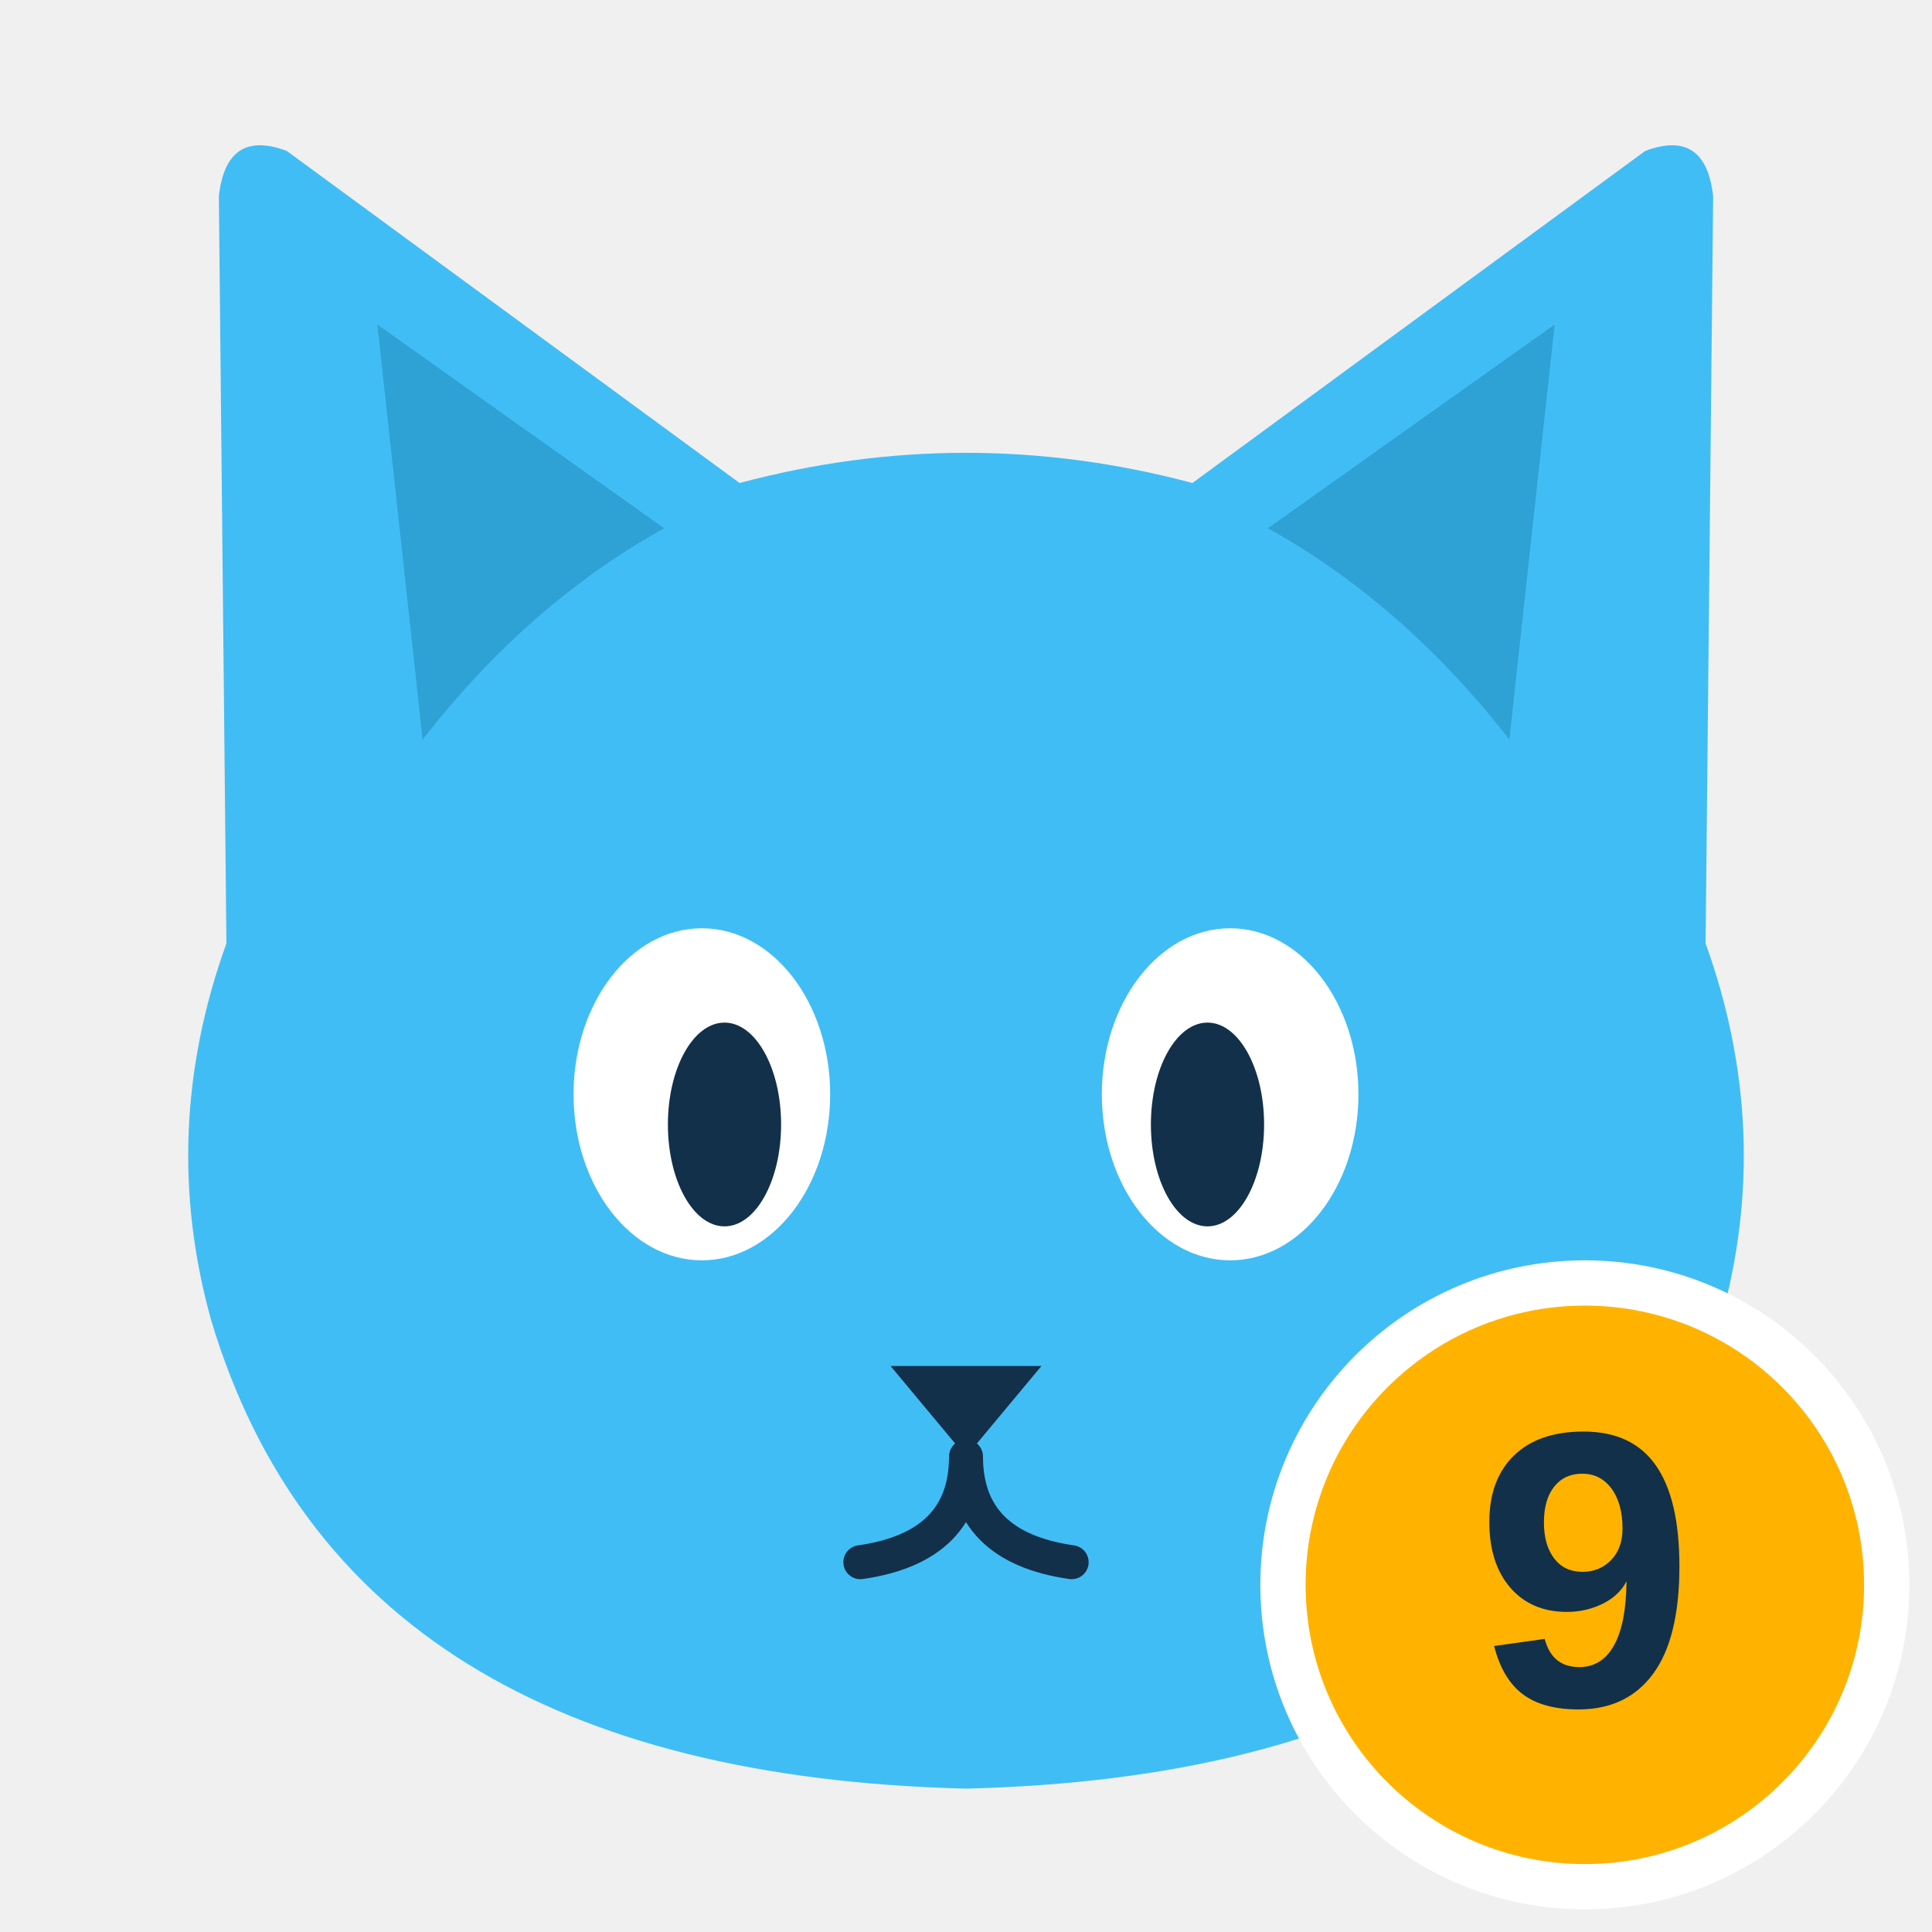
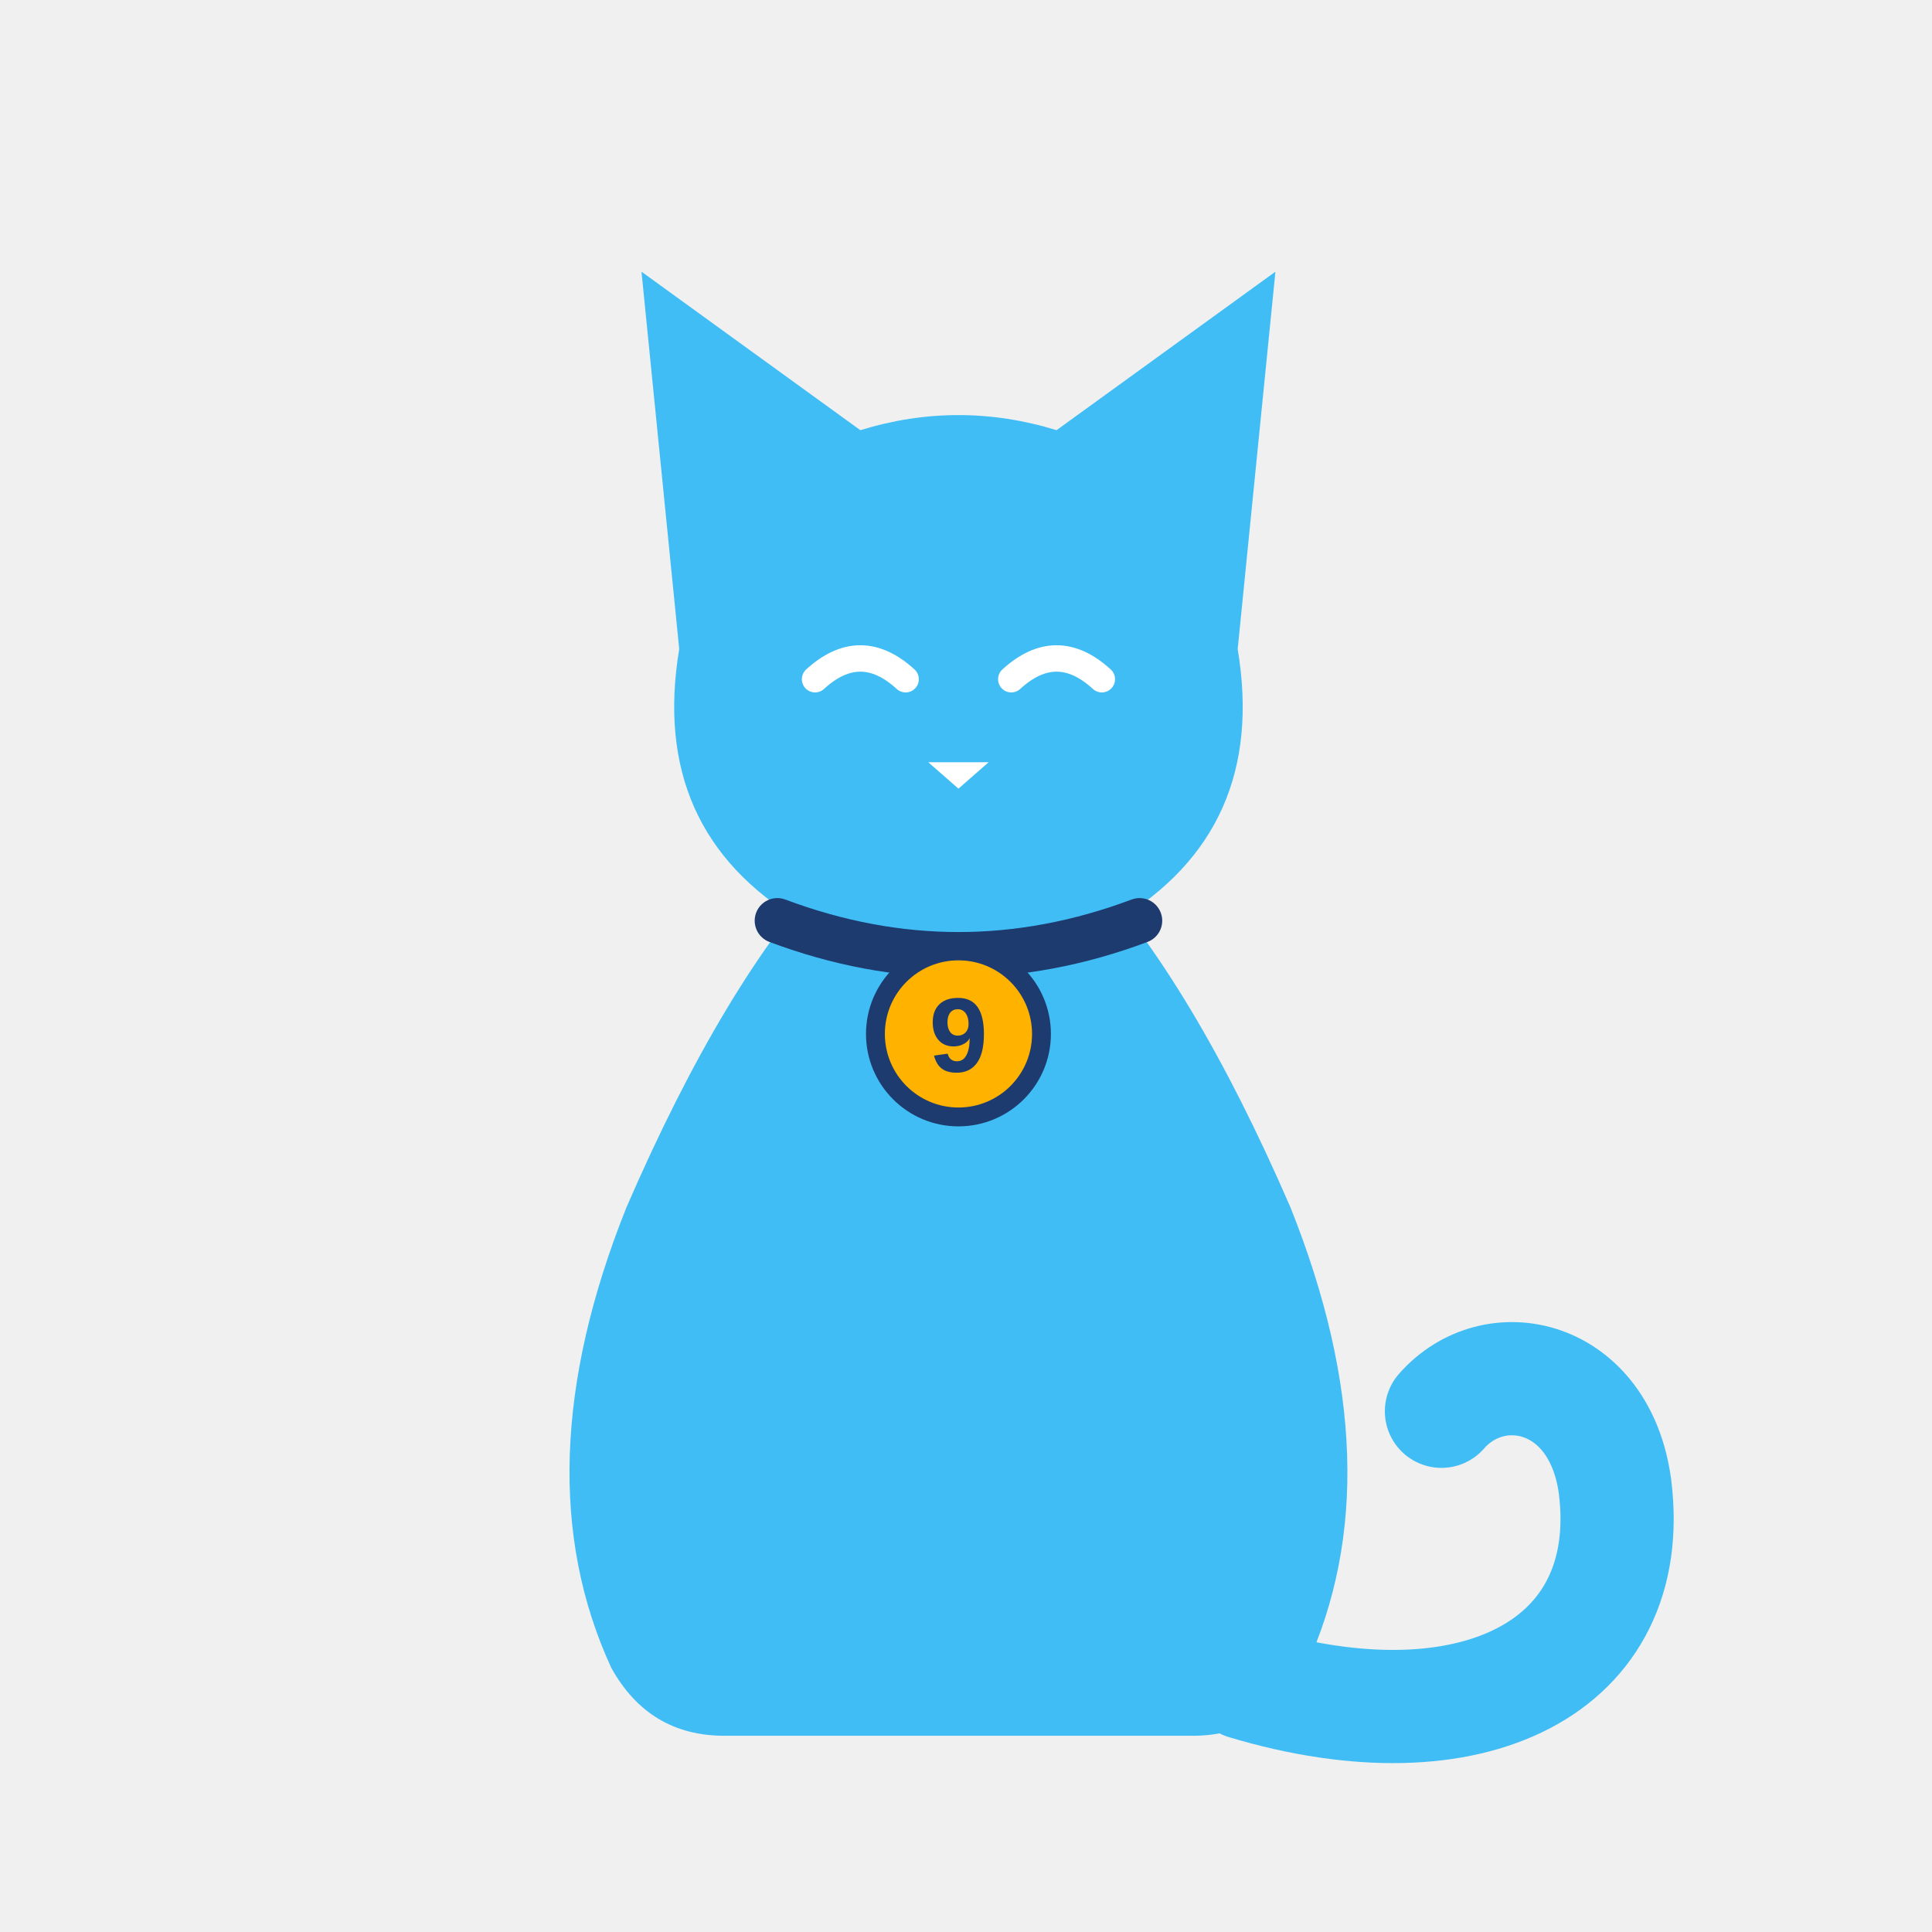
<svg xmlns="http://www.w3.org/2000/svg" viewBox="0 0 512 512">
-   <path fill="#41BDF5" d="M76 40 L196 128 Q256 112 316 128 L436 40 Q452 34 454 52 L452 250 Q470 300 456 350 Q420 470 256 474 Q92 470 56 350 Q42 300 60 250 L58 52 Q60 34 76 40 Z" />
-   <path fill="#0B6E9C" opacity=".35" d="M100 86 L176 140 Q140 160 112 196 Z M412 86 L336 140 Q372 160 400 196 Z" />
-   <ellipse cx="186" cy="290" rx="34" ry="44" fill="#fff" />
-   <ellipse cx="326" cy="290" rx="34" ry="44" fill="#fff" />
-   <ellipse cx="192" cy="298" rx="15" ry="27" fill="#12304A" />
-   <ellipse cx="320" cy="298" rx="15" ry="27" fill="#12304A" />
-   <path fill="#12304A" d="M236 362 L276 362 L256 386 Z" />
-   <path d="M256 386 Q256 410 228 414 M256 386 Q256 410 284 414" fill="none" stroke="#12304A" stroke-width="9" stroke-linecap="round" />
-   <circle cx="420" cy="420" r="80" fill="#FFB300" stroke="#fff" stroke-width="12" />
-   <text x="420" y="452" text-anchor="middle" font-family="Arial, Helvetica, sans-serif" font-weight="700" font-size="104" fill="#12304A">9</text>
+   <g transform="translate(30 -10)">
+     <g fill="#41BDF5">
+       <path d="M150 182 L140 82 L198 124 Q224 116 250 124 L308 82 L298 182 Q306 230 266 254 L182 254 Q142 230 150 182 Z" />
+       <path d="M190 240 L258 240 Q286 270 312 330 Q340 400 316 452 Q306 470 286 470 L162 470 Q142 470 132 452 Q108 400 136 330 Q162 270 190 240 Z" />
+       <path d="M300 456 C360 474 404 452 398 404 C394 374 366 368 352 384" fill="none" stroke="#41BDF5" stroke-width="30" stroke-linecap="round" />
+     </g>
+     <path d="M186 190 q12 -11 24 0 M238 190 q12 -11 24 0" fill="none" stroke="#fff" stroke-width="7" stroke-linecap="round" />
+     <path d="M216 212 l8 7 l8 -7 z" fill="#fff" />
+     <path d="M176 254 Q224 272 272 254" fill="none" stroke="#1D3B6E" stroke-width="12" stroke-linecap="round" />
+     <circle cx="224" cy="284" r="22" fill="#FFB300" stroke="#1D3B6E" stroke-width="5" />
+     <text x="224" y="294" text-anchor="middle" font-family="Arial, Helvetica, sans-serif" font-weight="700" font-size="28" fill="#1D3B6E">9</text>
+   </g>
</svg>
